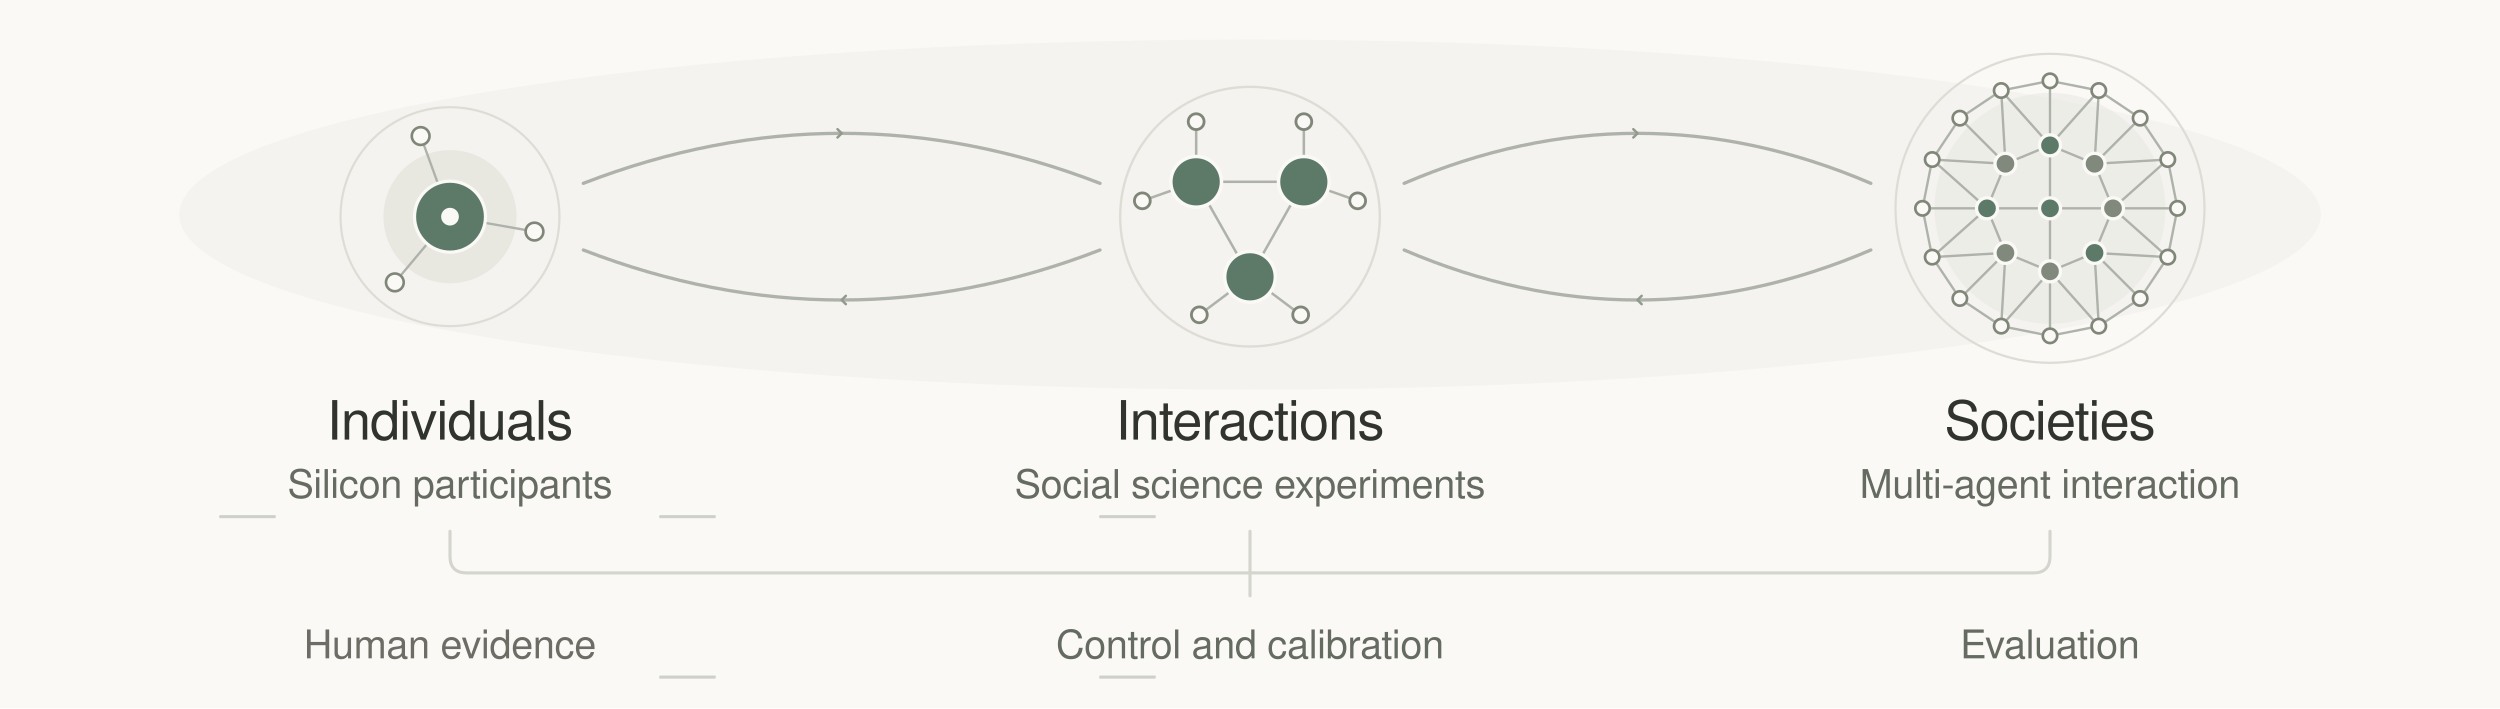
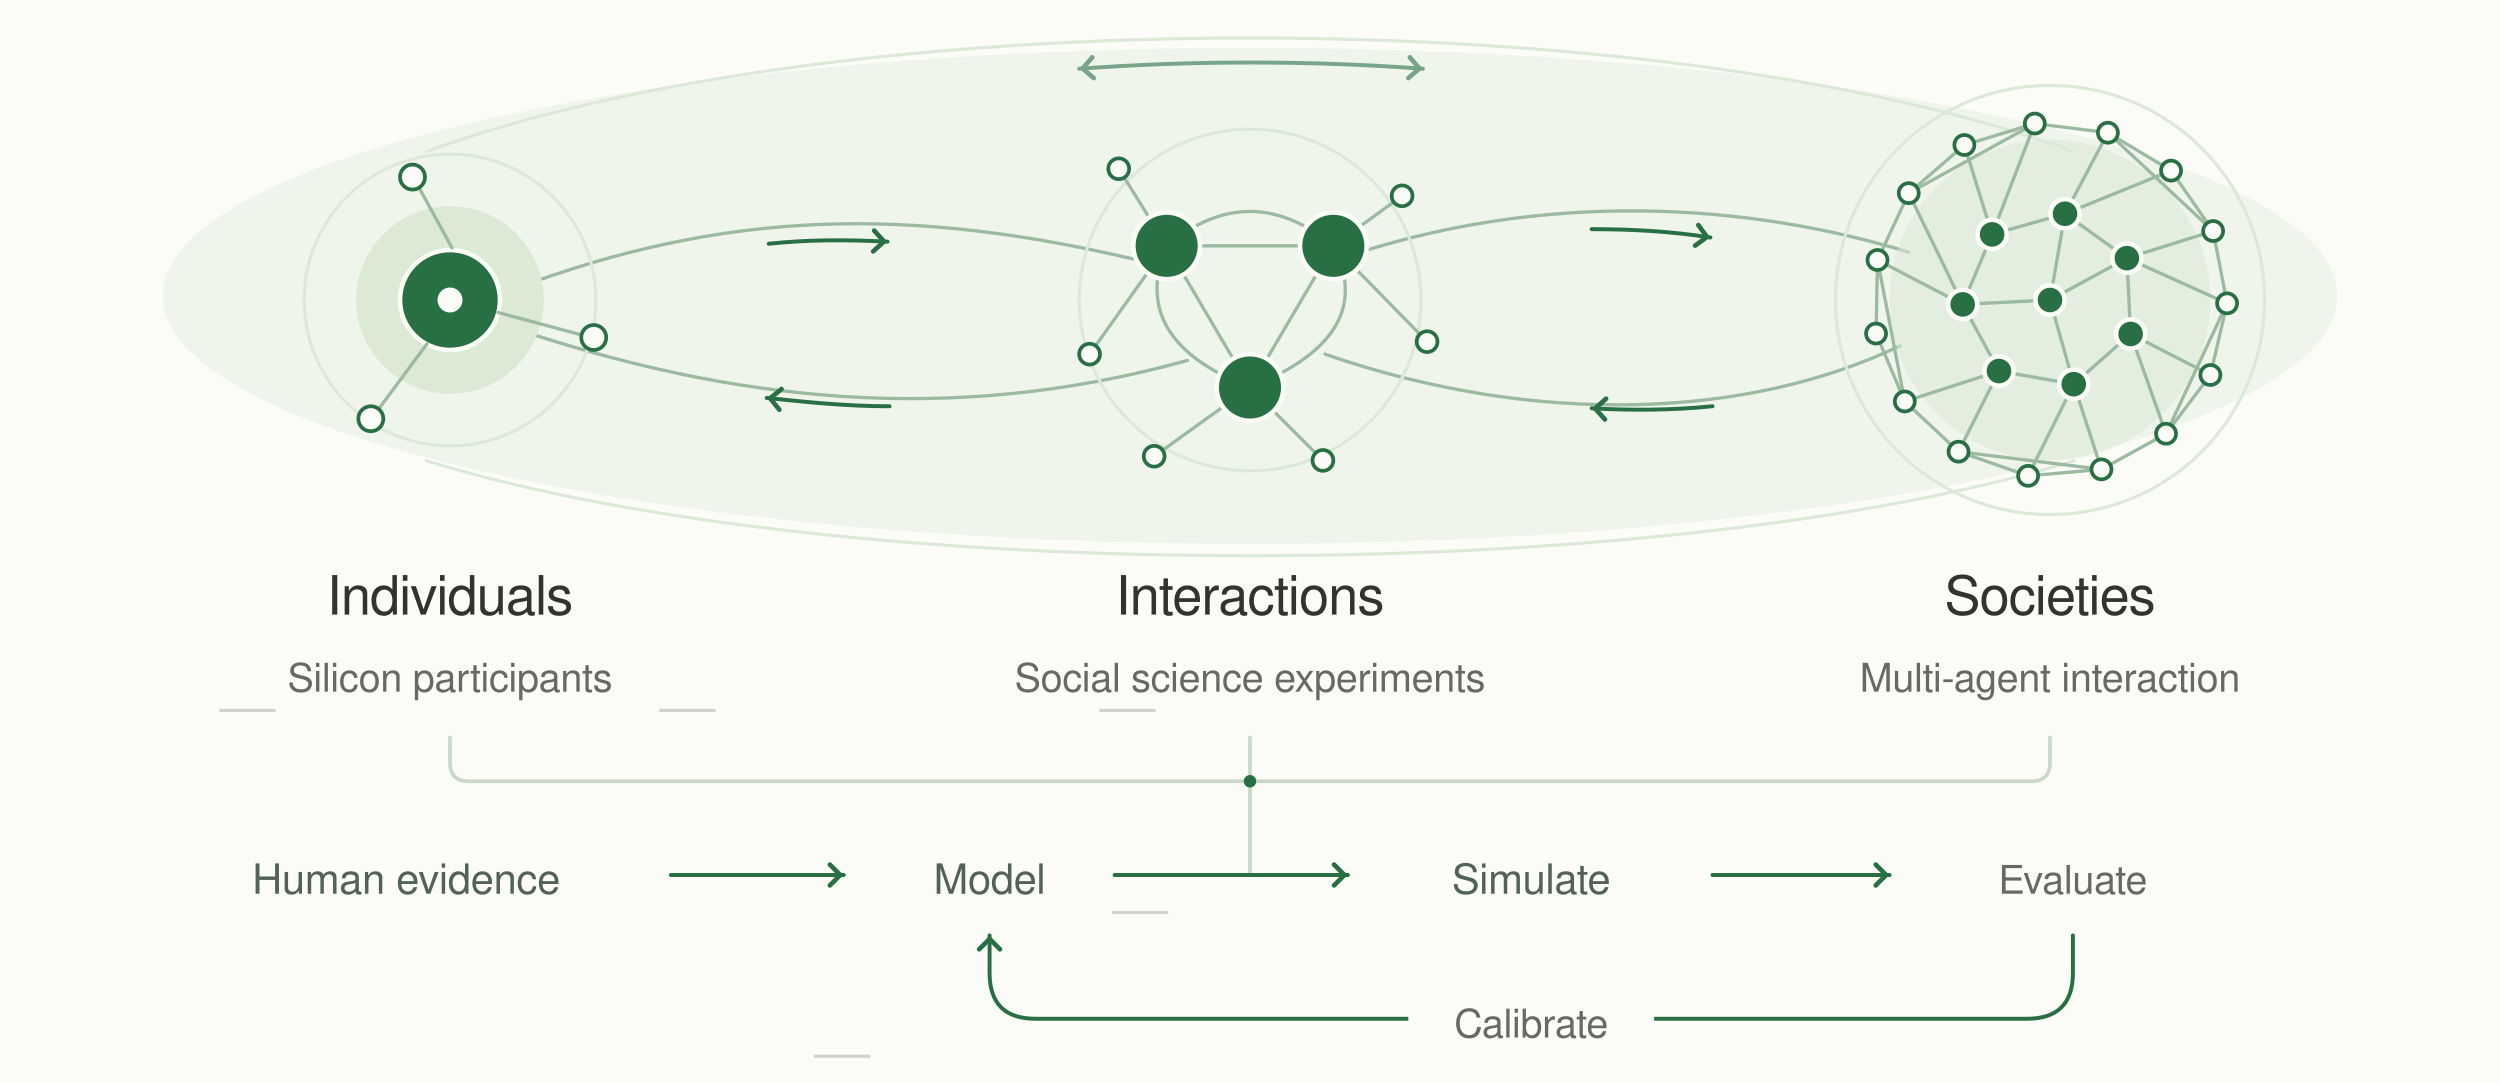
- <svg xmlns="http://www.w3.org/2000/svg" width="1200" height="340" viewBox="0 0 1200 340" class="field-map-svg" role="group" aria-labelledby="field-map-title" aria-describedby="field-map-desc">
+ <svg xmlns="http://www.w3.org/2000/svg" width="1200" height="520" viewBox="0 0 1200 520" class="field-map-svg" role="group" aria-labelledby="field-map-title" aria-describedby="field-map-desc">
  <defs>
    <style>
-  .field-map-svg{font-family:-apple-system,BlinkMacSystemFont,"Segoe UI",Helvetica,Arial,sans-serif}
-  .field-map-paper{fill:#faf9f6}.field-map-ink{fill:#252723}.field-map-muted{fill:#6d6c65}
-  .field-map-line{fill:none;stroke:#d4d5cd;stroke-width:1.5;stroke-linecap:round;stroke-linejoin:round}
-  .field-map-orbit{fill:none;stroke:#ddddd6;stroke-width:1.5}
-  .field-map-edge{fill:none;stroke:#aeb2aa;stroke-width:1.6;stroke-linecap:round;stroke-linejoin:round}
-  .field-map-accent{fill:none;stroke:#808779;stroke-width:1.6;stroke-linecap:round;stroke-linejoin:round}
-  .field-map-node{fill:#faf9f6;stroke:#808779;stroke-width:1.8}
-  .field-map-solid{fill:#81897d;stroke:#faf9f6;stroke-width:2.2}
-  .field-map-key{fill:#5d7968}
-  /* Keep type steady across states; only the artwork and marker move. */
+  .field-map-paper{fill:#fbfcf8}.field-map-ink{fill:#18281f}.field-map-muted{fill:#536257}
+  .field-map-line{fill:none;stroke:#c9d8c7;stroke-width:1.8;stroke-linecap:round;stroke-linejoin:round}
+  .field-map-orbit{fill:none;stroke:#dce8d8;stroke-width:1.5}
+  .field-map-edge{fill:none;stroke:#9cbaa0;stroke-width:1.6;stroke-linecap:round;stroke-linejoin:round}
+  .field-map-accent{fill:none;stroke:#287044;stroke-width:1.9;stroke-linecap:round;stroke-linejoin:round}
+  .field-map-node{fill:#fbfcf8;stroke:#287044;stroke-width:1.8}
+  .field-map-solid{fill:#287044;stroke:#fbfcf8;stroke-width:2.2}
+  .field-map-label{fill:#18281f;font-size:35px;font-weight:600;letter-spacing:-.8px}
+  .field-map-copy{fill:#536257;font-size:26px;letter-spacing:-.4px}
+  .field-map-step{fill:#18281f;font-size:28px;font-weight:500;letter-spacing:-.4px}
+  .field-map-text{font-family:-apple-system,BlinkMacSystemFont,"Segoe UI",Helvetica,Arial,sans-serif}
+   /* Keep type steady across states; only the artwork and marker move. */
 .field-map-label{fill:#30332e;font-size:26px;font-weight:500;letter-spacing:-.45px}
 .field-map-topic{fill:#666b62;font-size:19px;letter-spacing:-.15px}
 .field-map-cue{fill:#6d6c65;font-size:19px;letter-spacing:-.15px}
 .field-map-svg .field-topic-link,
 .field-map-svg .field-topic-link:is(:hover,:focus-visible,:active){cursor:pointer;outline:none;text-decoration:none}
 .field-map-hit{fill:transparent;stroke:transparent;stroke-width:1.25;pointer-events:all}
 .field-map-art{transform:translateY(0);transition:transform 280ms cubic-bezier(.2,.7,.2,1)}
 .field-map-topic,.field-map-label,.field-map-key{transition:fill 220ms ease}
 .field-map-underline{fill:none;stroke:#989f92;stroke-width:1.5;stroke-linecap:round;opacity:.45;transform:scaleX(.55);transform-box:fill-box;transform-origin:center;transition:transform 260ms cubic-bezier(.2,.7,.2,1),opacity 220ms ease,stroke 220ms ease}
 @media (hover:hover) and (pointer:fine){
  .field-map-svg .field-topic-link:hover .field-map-art{transform:translateY(-1.5px)}
  .field-map-svg .field-topic-link:hover .field-map-topic{fill:#303b32}
  .field-map-svg .field-topic-link:hover .field-map-underline{opacity:1;transform:scaleX(.85);stroke:#627a69}
 }
 .field-map-svg .field-topic-link[aria-current="true"] .field-map-topic{fill:#3f5d49}
 .field-map-svg .field-topic-link[aria-current="true"] .field-map-underline{opacity:1;transform:scaleX(1);stroke:#627a69}
 .field-map-svg .field-topic-link[aria-current="true"] .field-map-key{fill:#456651}
 .field-map-svg .field-topic-link:focus-visible .field-map-hit{stroke:#627a69}
 .field-map-svg .field-topic-link:focus-visible .field-map-underline{opacity:1;transform:scaleX(1)}
 .field-map-svg .field-topic-link:active .field-map-art{transform:translateY(0);transition-duration:100ms}
 @media (prefers-reduced-motion:reduce){
  .field-map-svg *{transition:none!important}
  .field-map-svg .field-topic-link .field-map-art{transform:none!important}
 }
 @media (forced-colors:active){
  .field-map-svg .field-topic-link:focus-visible .field-map-hit{stroke:Highlight}
  .field-map-svg .field-topic-link[aria-current="true"] .field-map-underline{stroke:Highlight;stroke-width:3}
 }
+  .field-map-step{fill:#536257;font-size:20px;font-weight:400;letter-spacing:-.15px}
 </style>
-     <marker id="field-map-arrow" viewBox="0 0 6 6" refX="3" refY="3" markerWidth="6" markerHeight="6" markerUnits="userSpaceOnUse" orient="auto">
-       <path d="M1 1L3 3L1 5" fill="none" stroke="#92998d" stroke-width="1.2" stroke-linecap="round" stroke-linejoin="round" />
+     <marker id="field-map-arrow" viewBox="0 0 8 8" refX="6" refY="4" markerWidth="7" markerHeight="7" orient="auto-start-reverse">
+       <path d="m2 1 3 3-3 3" fill="none" stroke="#287044" stroke-width="1.35" stroke-linecap="round" stroke-linejoin="round" />
    </marker>
  </defs>
-   <rect width="1200" height="340" class="field-map-paper" />
-   <g aria-hidden="true">
-     <ellipse cx="600" cy="103" rx="514" ry="84" fill="#f4f3ef" />
-     <g class="field-map-edge" marker-mid="url(#field-map-arrow)">
-       <path d="M280 88Q342 64 404 64T528 88" />
-       <path d="M528 120Q466 144 404 144T280 120" />
-       <path d="M674 88Q730 64 786 64T898 88" />
-       <path d="M898 120Q842 144 786 144T674 120" />
+   <rect width="1200" height="520" class="field-map-paper" />
+   <g transform="translate(0 14)">
+     <g class="field-map-text">
+       <g aria-hidden="true">
+         <ellipse cx="600" cy="128" rx="522" ry="119" fill="#f0f5ec" />
+         <path class="field-map-orbit" d="M204 59C402-14 798-14 996 59M204 207C402 268 798 268 996 207" />
+         <path class="field-map-accent" d="M518 19c54-4 111-4 165 0" marker-start="url(#field-map-arrow)" marker-end="url(#field-map-arrow)" opacity=".6" />
+         <path class="field-map-edge" d="M246 125C347 87 436 84 551 112M248 144C350 178 455 191 570 159M641 111C741 76 841 84 916 107M636 156C737 191 839 187 912 152" />
+         <path class="field-map-accent" d="M369 103c19-2 37-2 57-1" marker-end="url(#field-map-arrow)" />
+         <path class="field-map-accent" d="M427 181c-21 0-40-2-59-4" marker-end="url(#field-map-arrow)" />
+         <path class="field-map-accent" d="M764 96c19 0 38 1 57 4" marker-end="url(#field-map-arrow)" />
+         <path class="field-map-accent" d="M822 181c-20 2-39 2-58 1" marker-end="url(#field-map-arrow)" />
+       </g>
+       <a class="field-topic-link field-map-scale" data-topic="silicon-participants" href="https://awesome.social-atoms.org/?topic=silicon-participants#papers" aria-label="Individuals — Browse Silicon participants papers" tabindex="0">
+         <rect x="58" y="24" width="316" height="307" rx="10" class="field-map-hit" />
+         <g aria-hidden="true" class="field-map-art">
+           <circle cx="216" cy="130" r="70" class="field-map-orbit" />
+           <circle cx="216" cy="130" r="45" fill="#dbe9d5" />
+           <circle cx="216" cy="130" r="24" class="field-map-solid" />
+           <path class="field-map-edge" d="M217 105l-17-31M239 136l41 11M205 151l-23 31" />
+           <circle cx="198" cy="71" r="6" class="field-map-node" />
+           <circle cx="285" cy="148" r="6" class="field-map-node" />
+           <circle cx="178" cy="187" r="6" class="field-map-node" />
+           <circle cx="216" cy="130" r="6" fill="#fbfcf8" />
+         </g>
+         <text x="216" y="281" text-anchor="middle" class="field-map-label">Individuals</text>
+         <text x="216" y="318" text-anchor="middle" class="field-map-topic">Silicon participants</text>
+         <path d="M192 327h48" class="field-map-underline" />
+       </a>
+       <a class="field-topic-link field-map-scale" data-topic="social-experiments" href="https://awesome.social-atoms.org/?topic=social-experiments#papers" aria-label="Interactions — Browse Social science experiments papers" tabindex="0">
+         <rect x="442" y="24" width="316" height="307" rx="10" class="field-map-hit" />
+         <g aria-hidden="true" class="field-map-art">
+           <circle cx="600" cy="130" r="82" class="field-map-orbit" />
+           <path class="field-map-edge" d="M560 104Q600 71 640 104M640 104Q662 147 600 172M600 172Q541 149 560 104M560 104 600 172 640 104Z" />
+           <path class="field-map-edge" d="M560 104 537 67M640 104 673 80M600 172 635 207M560 104 523 156M600 172 554 205M640 104 685 150" />
+           <circle cx="560" cy="104" r="16" class="field-map-solid" />
+           <circle cx="640" cy="104" r="16" class="field-map-solid" />
+           <circle cx="600" cy="172" r="16" class="field-map-solid" />
+           <circle cx="537" cy="67" r="5" class="field-map-node" />
+           <circle cx="673" cy="80" r="5" class="field-map-node" />
+           <circle cx="635" cy="207" r="5" class="field-map-node" />
+           <circle cx="523" cy="156" r="5" class="field-map-node" />
+           <circle cx="554" cy="205" r="5" class="field-map-node" />
+           <circle cx="685" cy="150" r="5" class="field-map-node" />
+         </g>
+         <text x="600" y="281" text-anchor="middle" class="field-map-label">Interactions</text>
+         <text x="600" y="318" text-anchor="middle" class="field-map-topic">Social science experiments</text>
+         <path d="M576 327h48" class="field-map-underline" />
+       </a>
+       <a class="field-topic-link field-map-scale" data-topic="multi-agent" href="https://awesome.social-atoms.org/?topic=multi-agent#papers" aria-label="Societies — Browse Multi-agent interaction papers" tabindex="0">
+         <rect x="826" y="12" width="316" height="319" rx="10" class="field-map-hit" />
+         <g aria-hidden="true" class="field-map-art">
+           <circle cx="984" cy="130" r="103" class="field-map-orbit" />
+           <circle cx="984" cy="130" r="77" fill="#dbe9d5" opacity=".55" />
+           <g class="field-map-edge">
+             <path d="M984.0 130.0 1020.9 109.9" />
+             <path d="M984.0 130.0 995.4 170.4" />
+             <path d="M984.0 130.0 942.1 132.1" />
+             <path d="M984.0 130.0 991.2 88.6" />
+             <path d="M1020.9 109.9 1022.7 146.3" />
+             <path d="M1020.9 109.9 991.2 88.6" />
+             <path d="M1020.9 109.9 1062.3 96.9" />
+             <path d="M1020.9 109.9 1069.0 131.6" />
+             <path d="M1022.7 146.3 995.4 170.4" />
+             <path d="M1022.7 146.3 1061.0 166.0" />
+             <path d="M1022.7 146.3 1039.7 194.2" />
+             <path d="M995.4 170.4 959.5 164.1" />
+             <path d="M995.4 170.4 1008.7 211.3" />
+             <path d="M995.4 170.4 973.5 214.4" />
+             <path d="M959.5 164.1 942.1 132.1" />
+             <path d="M959.5 164.1 940.1 202.8" />
+             <path d="M959.5 164.1 914.3 178.7" />
+             <path d="M942.1 132.1 956.2 98.5" />
+             <path d="M942.1 132.1 901.2 110.8" />
+             <path d="M942.1 132.1 916.2 78.7" />
+             <path d="M956.2 98.5 991.2 88.6" />
+             <path d="M956.2 98.5 942.9 55.6" />
+             <path d="M956.2 98.5 976.7 45.3" />
+             <path d="M991.2 88.6 1011.8 49.7" />
+             <path d="M991.2 88.6 1042.1 67.9" />
+             <path d="M1062.3 96.9 1069.0 131.6" />
+             <path d="M1062.3 96.9 1011.8 49.7" />
+             <path d="M1062.3 96.9 1042.1 67.9" />
+             <path d="M1069.0 131.6 1061.0 166.0" />
+             <path d="M1069.0 131.6 1039.7 194.2" />
+             <path d="M1061.0 166.0 1039.7 194.2" />
+             <path d="M1039.7 194.2 1008.7 211.3" />
+             <path d="M1008.7 211.3 973.5 214.4" />
+             <path d="M1008.7 211.3 940.1 202.8" />
+             <path d="M973.5 214.4 940.1 202.8" />
+             <path d="M940.1 202.8 914.3 178.7" />
+             <path d="M914.3 178.7 900.5 146.1" />
+             <path d="M914.3 178.7 901.2 110.8" />
+             <path d="M900.5 146.1 901.2 110.8" />
+             <path d="M901.2 110.8 916.2 78.7" />
+             <path d="M916.2 78.7 942.9 55.6" />
+             <path d="M916.2 78.7 976.7 45.3" />
+             <path d="M942.9 55.6 976.7 45.3" />
+             <path d="M976.7 45.3 1011.8 49.7" />
+             <path d="M1011.8 49.7 1042.1 67.9" />
+           </g>
+           <circle cx="984.0" cy="130.0" r="7" class="field-map-solid" />
+           <circle cx="1020.9" cy="109.9" r="7" class="field-map-solid" />
+           <circle cx="1022.7" cy="146.3" r="7" class="field-map-solid" />
+           <circle cx="995.4" cy="170.4" r="7" class="field-map-solid" />
+           <circle cx="959.5" cy="164.1" r="7" class="field-map-solid" />
+           <circle cx="942.1" cy="132.1" r="7" class="field-map-solid" />
+           <circle cx="956.2" cy="98.5" r="7" class="field-map-solid" />
+           <circle cx="991.2" cy="88.6" r="7" class="field-map-solid" />
+           <circle cx="1062.3" cy="96.9" r="4.8" class="field-map-node" />
+           <circle cx="1069.0" cy="131.6" r="4.8" class="field-map-node" />
+           <circle cx="1061.0" cy="166.0" r="4.8" class="field-map-node" />
+           <circle cx="1039.7" cy="194.2" r="4.8" class="field-map-node" />
+           <circle cx="1008.7" cy="211.3" r="4.8" class="field-map-node" />
+           <circle cx="973.5" cy="214.4" r="4.8" class="field-map-node" />
+           <circle cx="940.1" cy="202.8" r="4.8" class="field-map-node" />
+           <circle cx="914.3" cy="178.7" r="4.8" class="field-map-node" />
+           <circle cx="900.5" cy="146.1" r="4.8" class="field-map-node" />
+           <circle cx="901.2" cy="110.8" r="4.8" class="field-map-node" />
+           <circle cx="916.2" cy="78.7" r="4.8" class="field-map-node" />
+           <circle cx="942.9" cy="55.6" r="4.8" class="field-map-node" />
+           <circle cx="976.7" cy="45.3" r="4.8" class="field-map-node" />
+           <circle cx="1011.8" cy="49.7" r="4.8" class="field-map-node" />
+           <circle cx="1042.1" cy="67.9" r="4.8" class="field-map-node" />
+         </g>
+         <text x="984" y="281" text-anchor="middle" class="field-map-label">Societies</text>
+         <text x="984" y="318" text-anchor="middle" class="field-map-topic">Multi-agent interaction</text>
+         <path d="M960 327h48" class="field-map-underline" />
+       </a>
+       <g class="field-map-line" aria-hidden="true">
+         <path d="M216 340v12q0 9 9 9h750q9 0 9-9v-12M600 340v66" />
+       </g>
+       <circle cx="600" cy="361" r="3" fill="#287044" />
+       <g text-anchor="middle">
+         <text x="195" y="415" class="field-map-step">Human evidence</text>
+         <text x="475" y="415" class="field-map-step">Model</text>
+         <text x="735" y="415" class="field-map-step">Simulate</text>
+         <a class="field-topic-link" data-topic="evaluation" href="https://awesome.social-atoms.org/?topic=evaluation#papers" aria-label="Evaluate — Browse Evaluation papers" tabindex="0">
+           <rect x="935" y="380" width="120" height="54" rx="8" class="field-map-hit" />
+           <text x="995" y="415" class="field-map-topic">Evaluate</text>
+           <path d="M971 424h48" class="field-map-underline" />
+         </a>
+       </g>
+       <g class="field-map-accent" aria-hidden="true" marker-end="url(#field-map-arrow)">
+         <path d="M322 406h83" />
+         <path d="M535 406h112" />
+         <path d="M822 406h85" />
+         <path d="M995 435v18q0 22-22 22H497q-22 0-22-22v-18" />
+       </g>
+       <rect x="676" y="457" width="118" height="38" class="field-map-paper" />
+       <a class="field-topic-link" data-topic="control-calibration" href="https://awesome.social-atoms.org/?topic=control-calibration#papers" aria-label="Calibrate — Browse Control and calibration papers" tabindex="0">
+         <rect x="670" y="449" width="130" height="54" rx="8" class="field-map-hit" />
+         <text x="735" y="484" text-anchor="middle" class="field-map-topic">Calibrate</text>
+         <path d="M711 493h48" class="field-map-underline" />
+       </a>
    </g>
  </g>
-   <a class="field-topic-link" data-topic="silicon-participants" href="https://awesome.social-atoms.org/?topic=silicon-participants#papers" aria-label="Individuals — Browse Silicon participants papers" tabindex="0">
-     <rect x="42" y="14" width="348" height="236" rx="12" class="field-map-hit" />
-     <g aria-hidden="true" class="field-map-art">
-       <g transform="translate(216 104) scale(0.71)">
-         <circle r="74" class="field-map-orbit" />
-         <circle r="45" fill="#e8e8e1" />
-         <g class="field-map-edge">
-           <path d="M-8.551 -23.492L-17.443 -47.924" />
-           <path d="M24.62 4.341L50.225 8.856" />
-           <path d="M-16.07 19.151L-32.782 39.068" />
-         </g>
-         <circle cx="0" cy="0" r="24" class="field-map-solid field-map-key" />
-         <circle cx="-19.837" cy="-54.502" r="6" class="field-map-node" />
-         <circle cx="57.119" cy="10.072" r="6" class="field-map-node" />
-         <circle cx="-37.282" cy="44.431" r="6" class="field-map-node" />
-         <circle r="6" fill="#faf9f6" />
-       </g>
-     </g>
-     <text x="216" y="211" text-anchor="middle" class="field-map-label">Individuals</text>
-     <text x="216" y="239" text-anchor="middle" class="field-map-topic">Silicon participants</text>
-     <path d="M192 248h48" class="field-map-underline" />
-   </a>
-   <a class="field-topic-link" data-topic="social-experiments" href="https://awesome.social-atoms.org/?topic=social-experiments#papers" aria-label="Interactions — Browse Social science experiments papers" tabindex="0">
-     <rect x="426" y="14" width="348" height="236" rx="12" class="field-map-hit" />
-     <g aria-hidden="true" class="field-map-art">
-       <g transform="translate(600 104) scale(0.76)">
-         <circle r="82" class="field-map-orbit" />
-         <g class="field-map-edge">
-           <path d="M-17 -22L17 -22" />
-           <path d="M25.619 -7.21L8.381 23.21" />
-           <path d="M-8.381 23.21L-25.619 -7.21" />
-           <path d="M-50.031 -16.342L-62.342 -11.997" />
-           <path d="M-34 -39L-34 -54" />
-           <path d="M50.031 -16.342L62.342 -11.997" />
-           <path d="M34 -39L34 -54" />
-           <path d="M-13.6 48.2L-27.2 58.4" />
-           <path d="M13.6 48.2L27.2 58.4" />
-         </g>
-         <circle cx="-34" cy="-22" r="16" class="field-map-solid field-map-key" />
-         <circle cx="34" cy="-22" r="16" class="field-map-solid field-map-key" />
-         <circle cx="0" cy="38" r="16" class="field-map-solid field-map-key" />
-         <circle cx="-68" cy="-10" r="5" class="field-map-node" />
-         <circle cx="-34" cy="-60" r="5" class="field-map-node" />
-         <circle cx="68" cy="-10" r="5" class="field-map-node" />
-         <circle cx="34" cy="-60" r="5" class="field-map-node" />
-         <circle cx="-32" cy="62" r="5" class="field-map-node" />
-         <circle cx="32" cy="62" r="5" class="field-map-node" />
-       </g>
-     </g>
-     <text x="600" y="211" text-anchor="middle" class="field-map-label">Interactions</text>
-     <text x="600" y="239" text-anchor="middle" class="field-map-topic">Social science experiments</text>
-     <path d="M576 248h48" class="field-map-underline" />
-   </a>
-   <a class="field-topic-link" data-topic="multi-agent" href="https://awesome.social-atoms.org/?topic=multi-agent#papers" aria-label="Societies — Browse Multi-agent interaction papers" tabindex="0">
-     <rect x="810" y="14" width="348" height="236" rx="12" class="field-map-hit" />
-     <g aria-hidden="true" class="field-map-art">
-       <g transform="translate(984 100) scale(0.72)">
-         <circle r="103" class="field-map-orbit" />
-         <circle r="77" fill="#e8e8e1" opacity=".55" />
-         <g class="field-map-edge">
-           <path d="M0 -8L0 -34" />
-           <path d="M8 0L34 0" />
-           <path d="M0 8L0 34" />
-           <path d="M-8 0L-34 0" />
-           <path d="M7.391 -38.939L22.307 -32.76" />
-           <path d="M32.76 -22.307L38.939 -7.391" />
-           <path d="M38.939 7.391L32.76 22.307" />
-           <path d="M22.307 32.76L7.391 38.939" />
-           <path d="M-7.391 38.939L-22.307 32.76" />
-           <path d="M-32.76 22.307L-38.939 7.391" />
-           <path d="M-38.939 -7.391L-32.76 -22.307" />
-           <path d="M-22.307 -32.76L-7.391 -38.939" />
-           <path d="M5.689 -83.868L26.84 -79.661" />
-           <path d="M37.351 -75.307L55.282 -63.326" />
-           <path d="M63.326 -55.282L75.307 -37.351" />
-           <path d="M79.661 -26.84L83.868 -5.689" />
-           <path d="M83.868 5.689L79.661 26.84" />
-           <path d="M75.307 37.351L63.326 55.282" />
-           <path d="M55.282 63.326L37.351 75.307" />
-           <path d="M26.84 79.661L5.689 83.868" />
-           <path d="M-5.689 83.868L-26.84 79.661" />
-           <path d="M-37.351 75.307L-55.282 63.326" />
-           <path d="M-63.326 55.282L-75.307 37.351" />
-           <path d="M-79.661 26.84L-83.868 5.689" />
-           <path d="M-83.868 -5.689L-79.661 -26.84" />
-           <path d="M-75.307 -37.351L-63.326 -55.282" />
-           <path d="M-55.282 -63.326L-37.351 -75.307" />
-           <path d="M-26.84 -79.661L-5.689 -83.868" />
-           <path d="M-5.32 -47.975L-28.671 -74.198" />
-           <path d="M0 -50L0 -79.2" />
-           <path d="M5.32 -47.975L28.671 -74.198" />
-           <path d="M30.161 -37.685L32.193 -72.739" />
-           <path d="M35.355 -35.355L56.003 -56.003" />
-           <path d="M37.685 -30.161L72.739 -32.193" />
-           <path d="M47.975 -5.32L74.198 -28.671" />
-           <path d="M50 0L79.2 0" />
-           <path d="M47.975 5.32L74.198 28.671" />
-           <path d="M37.685 30.161L72.739 32.193" />
-           <path d="M35.355 35.355L56.003 56.003" />
-           <path d="M30.161 37.685L32.193 72.739" />
-           <path d="M5.32 47.975L28.671 74.198" />
-           <path d="M0 50L0 79.2" />
-           <path d="M-5.32 47.975L-28.671 74.198" />
-           <path d="M-30.161 37.685L-32.193 72.739" />
-           <path d="M-35.355 35.355L-56.003 56.003" />
-           <path d="M-37.685 30.161L-72.739 32.193" />
-           <path d="M-47.975 5.32L-74.198 28.671" />
-           <path d="M-50 0L-79.2 0" />
-           <path d="M-47.975 -5.32L-74.198 -28.671" />
-           <path d="M-37.685 -30.161L-72.739 -32.193" />
-           <path d="M-35.355 -35.355L-56.003 -56.003" />
-           <path d="M-30.161 -37.685L-32.193 -72.739" />
-         </g>
-         <circle cx="0" cy="0" r="7" class="field-map-solid field-map-key" />
-         <circle cx="0" cy="-42" r="7" class="field-map-solid field-map-key" />
-         <circle cx="29.698" cy="-29.698" r="7" class="field-map-solid" />
-         <circle cx="42" cy="0" r="7" class="field-map-solid" />
-         <circle cx="29.698" cy="29.698" r="7" class="field-map-solid field-map-key" />
-         <circle cx="0" cy="42" r="7" class="field-map-solid" />
-         <circle cx="-29.698" cy="29.698" r="7" class="field-map-solid" />
-         <circle cx="-42" cy="0" r="7" class="field-map-solid field-map-key" />
-         <circle cx="-29.698" cy="-29.698" r="7" class="field-map-solid" />
-         <circle cx="0" cy="-85" r="4.8" class="field-map-node" />
-         <circle cx="32.528" cy="-78.53" r="4.8" class="field-map-node" />
-         <circle cx="60.104" cy="-60.104" r="4.8" class="field-map-node" />
-         <circle cx="78.53" cy="-32.528" r="4.8" class="field-map-node" />
-         <circle cx="85" cy="0" r="4.8" class="field-map-node" />
-         <circle cx="78.53" cy="32.528" r="4.8" class="field-map-node" />
-         <circle cx="60.104" cy="60.104" r="4.8" class="field-map-node" />
-         <circle cx="32.528" cy="78.53" r="4.8" class="field-map-node" />
-         <circle cx="0" cy="85" r="4.8" class="field-map-node" />
-         <circle cx="-32.528" cy="78.53" r="4.8" class="field-map-node" />
-         <circle cx="-60.104" cy="60.104" r="4.8" class="field-map-node" />
-         <circle cx="-78.53" cy="32.528" r="4.8" class="field-map-node" />
-         <circle cx="-85" cy="0" r="4.8" class="field-map-node" />
-         <circle cx="-78.53" cy="-32.528" r="4.8" class="field-map-node" />
-         <circle cx="-60.104" cy="-60.104" r="4.8" class="field-map-node" />
-         <circle cx="-32.528" cy="-78.53" r="4.8" class="field-map-node" />
-       </g>
-     </g>
-     <text x="984" y="211" text-anchor="middle" class="field-map-label">Societies</text>
-     <text x="984" y="239" text-anchor="middle" class="field-map-topic">Multi-agent interaction</text>
-     <path d="M960 248h48" class="field-map-underline" />
-   </a>
-   <g aria-hidden="true" class="field-map-line">
-     <path d="M216 255v12q0 8 8 8h752q8 0 8-8v-12M600 255v31" />
-   </g>
-   <text x="216" y="316" text-anchor="middle" class="field-map-cue">Human evidence</text>
-   <a class="field-topic-link" data-topic="control-calibration" href="https://awesome.social-atoms.org/?topic=control-calibration#papers" aria-label="Browse Control and calibration papers" tabindex="0">
-     <rect x="426.0" y="287" width="348" height="46" rx="12" class="field-map-hit" />
-     <text x="600" y="316" text-anchor="middle" class="field-map-topic">Control and calibration</text>
-     <path d="M576 325h48" class="field-map-underline" />
-   </a>
-   <a class="field-topic-link" data-topic="evaluation" href="https://awesome.social-atoms.org/?topic=evaluation#papers" aria-label="Browse Evaluation papers" tabindex="0">
-     <rect x="860.0" y="287" width="248" height="46" rx="12" class="field-map-hit" />
-     <text x="984" y="316" text-anchor="middle" class="field-map-topic">Evaluation</text>
-     <path d="M960 325h48" class="field-map-underline" />
-   </a>
</svg>
